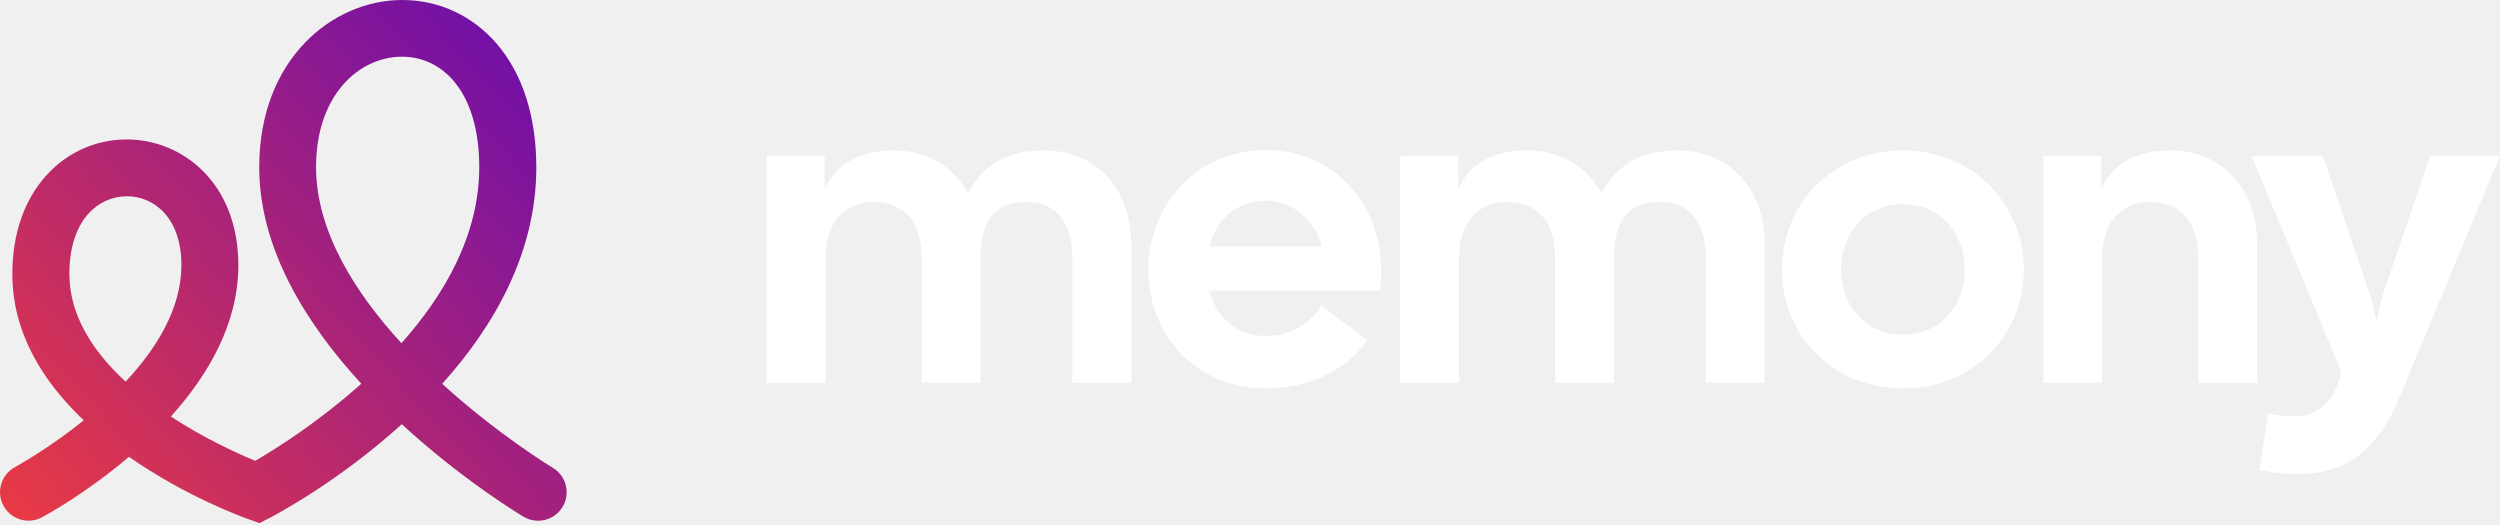
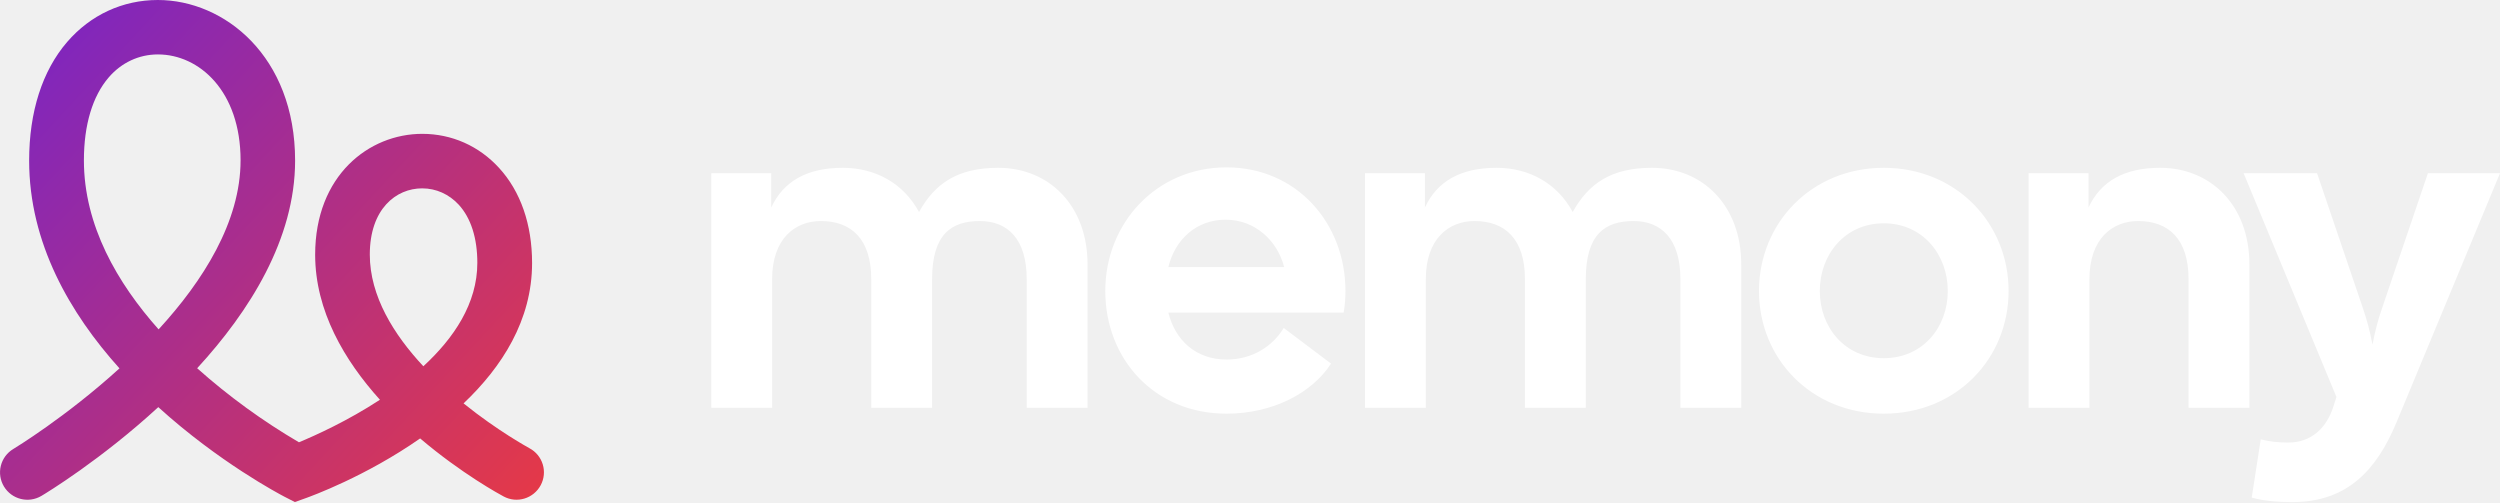
- <svg xmlns="http://www.w3.org/2000/svg" width="600" height="126">
+ <svg xmlns="http://www.w3.org/2000/svg" width="239" height="48" fill="none">
+   <g clip-path="url(#a)">
+     <path fill="url(#b)" d="m28.201 47.99 1.064-.38c.432-.157 5.688-2.053 10.901-5.697 3.96 3.37 7.647 5.371 7.984 5.55 1.275.685 2.854.2 3.54-1.074a2.61 2.61 0 0 0-1.075-3.539c-.105-.063-3.033-1.653-6.299-4.286 3.665-3.475 6.551-7.95 6.551-13.416 0-3.697-1.095-6.845-3.16-9.099-1.927-2.106-4.528-3.254-7.34-3.254-5.088 0-10.238 3.97-10.238 11.553 0 5.37 2.802 10.11 6.193 13.869-3.107 2.032-6.172 3.412-7.742 4.065a61 61 0 0 1-9.731-7.077c5.013-5.455 9.363-12.353 9.363-19.85C28.212 5.38 21.45 0 15.088 0c-3.36 0-6.435 1.422-8.668 4.012-2.38 2.76-3.634 6.688-3.634 11.342 0 7.898 3.928 14.628 8.636 19.862C6.294 39.88 1.375 42.86 1.27 42.924a2.607 2.607 0 0 0-.895 3.58 2.62 2.62 0 0 0 3.581.906c.464-.274 5.688-3.444 11.176-8.488 5.803 5.265 11.575 8.309 12.059 8.562L28.2 48zm12.166-29.982c1.326 0 2.559.558 3.486 1.559 1.17 1.274 1.78 3.2 1.78 5.56 0 3.886-2.244 7.203-5.161 9.888-2.812-3.011-5.119-6.697-5.119-10.678 0-4.37 2.517-6.33 5.003-6.33zm-17.369-2.675c0 5.866-3.581 11.52-7.836 16.155-3.94-4.424-7.141-9.931-7.141-16.155 0-3.39.821-6.129 2.37-7.93 1.221-1.421 2.896-2.2 4.708-2.2 3.928 0 7.9 3.485 7.9 10.13" />
+     <path fill="#fff" d="M73.815 38.987V26.694c0-3.881 2.197-5.563 4.653-5.563 2.886 0 4.824 1.682 4.824 5.563v12.292h5.816V26.694c0-4.312 1.852-5.563 4.566-5.563 2.627 0 4.48 1.682 4.48 5.563v12.292h5.815V25.272c0-5.65-3.705-9.229-8.53-9.229-3.92 0-6.073 1.51-7.58 4.227-1.465-2.717-4.136-4.227-7.28-4.227-3.447 0-5.687 1.294-6.85 3.795v-3.277H68v22.426zm43.438.56c4.436 0 8.184-1.984 9.993-4.787l-4.523-3.407c-1.034 1.725-2.972 3.019-5.47 3.019-2.93 0-4.911-1.855-5.557-4.485h16.756c.13-.733.173-1.423.173-2.07 0-6.47-4.653-11.817-11.372-11.817s-11.588 5.348-11.588 11.817 4.652 11.73 11.588 11.73m5.513-14.016h-11.07c.646-2.674 2.713-4.528 5.47-4.528 2.843 0 4.954 2.027 5.6 4.528m13.542 13.456V26.694c0-3.881 2.197-5.563 4.653-5.563 2.886 0 4.824 1.682 4.824 5.563v12.292h5.816V26.694c0-4.312 1.852-5.563 4.566-5.563 2.627 0 4.48 1.682 4.48 5.563v12.292h5.815V25.272c0-5.65-3.705-9.229-8.529-9.229-3.92 0-6.074 1.51-7.582 4.227-1.464-2.717-4.135-4.227-7.28-4.227-3.446 0-5.686 1.294-6.849 3.795v-3.277h-5.729v22.426zm43.782.56c6.936 0 11.932-5.261 11.932-11.73s-4.996-11.774-11.932-11.774c-6.935 0-11.932 5.305-11.932 11.774s4.997 11.73 11.932 11.73m0-5.304c-3.704 0-6.117-2.933-6.117-6.426s2.413-6.47 6.117-6.47 6.117 2.976 6.117 6.47-2.412 6.426-6.117 6.426m19.659 4.743v-12.29c0-3.882 2.197-5.564 4.653-5.564 2.886 0 4.824 1.682 4.824 5.563v12.292h5.815V25.272c0-5.65-3.704-9.229-8.529-9.229-3.446 0-5.686 1.294-6.849 3.795v-3.277h-5.729v22.426zM219.142 48c5.255 0 8.055-3.062 9.95-7.59L239 16.56h-6.892l-4.351 12.81c-.388 1.077-.732 2.414-.948 3.579a24 24 0 0 0-.947-3.58l-4.351-12.808h-7.021l8.873 21.39-.301.95c-.646 1.983-2.068 3.406-4.308 3.406-.948 0-1.766-.086-2.628-.302l-.861 5.564c1.163.345 2.714.431 3.877.431" />
+   </g>
  <defs>
-     <linearGradient id="a" x1="100%" x2="0%" y1="7.383%" y2="92.617%">
-       <stop offset="0%" stop-color="#6A0DAD" />
-       <stop offset="100%" stop-color="#E63946" />
+     <linearGradient id="b" x1="0" x2="51.992" y1="0" y2="48.177" gradientUnits="userSpaceOnUse">
+       <stop stop-color="#7624C9" />
+       <stop offset="1" stop-color="#E63946" />
    </linearGradient>
+     <clipPath id="a">
+       <path fill="#fff" d="M0 0h239v48H0z" />
+     </clipPath>
  </defs>
-   <path fill="#FFF" d="M198.147 91.855V61.99c0-9.432 5.345-13.518 11.318-13.518 7.021 0 11.737 4.086 11.737 13.518v29.866h14.147V61.99c0-10.48 4.506-13.518 11.108-13.518 6.393 0 10.899 4.086 10.899 13.518v29.866h14.147V58.531c0-13.728-9.012-22.426-20.75-22.426-9.535 0-14.775 3.668-18.443 10.27-3.563-6.602-10.06-10.27-17.71-10.27-8.384 0-13.833 3.144-16.662 9.222v-7.965H184v54.493zm105.672 1.363c10.794 0 19.91-4.82 24.312-11.633l-11.003-8.278c-2.515 4.191-7.23 7.335-13.309 7.335-7.126 0-11.947-4.506-13.518-10.898h40.764a28.7 28.7 0 0 0 .42-5.03c0-15.72-11.318-28.714-27.666-28.714s-28.19 12.994-28.19 28.714 11.318 28.504 28.19 28.504m13.414-34.058H290.3c1.571-6.498 6.602-11.004 13.308-11.004 6.917 0 12.052 4.925 13.624 11.004m32.944 32.695V61.99c0-9.432 5.345-13.518 11.318-13.518 7.021 0 11.737 4.086 11.737 13.518v29.866h14.147V61.99c0-10.48 4.506-13.518 11.108-13.518 6.393 0 10.899 4.086 10.899 13.518v29.866h14.147V58.531c0-13.728-9.012-22.426-20.749-22.426-9.536 0-14.776 3.668-18.444 10.27-3.563-6.602-10.06-10.27-17.71-10.27-8.384 0-13.833 3.144-16.662 9.222v-7.965H336.03v54.493zm106.51 1.363c16.872 0 29.028-12.785 29.028-28.504s-12.156-28.61-29.028-28.61c-16.871 0-29.028 12.89-29.028 28.61s12.157 28.504 29.028 28.504m0-12.89c-9.012 0-14.88-7.126-14.88-15.614 0-8.489 5.868-15.72 14.88-15.72s14.881 7.231 14.881 15.72c0 8.488-5.868 15.614-14.88 15.614m47.826 11.527V61.99c0-9.432 5.344-13.518 11.318-13.518 7.02 0 11.737 4.086 11.737 13.518v29.866h14.147V58.531c0-13.728-9.012-22.426-20.75-22.426-8.383 0-13.832 3.144-16.662 9.222v-7.965h-13.937v54.493zm47.177 21.902c12.785 0 19.596-7.44 24.207-18.444L600 37.363h-16.767l-10.584 31.123c-.943 2.62-1.782 5.869-2.306 8.698-.524-2.83-1.362-6.078-2.305-8.698l-10.584-31.124h-17.082L561.96 89.34l-.734 2.306c-1.572 4.82-5.03 8.278-10.48 8.278-2.305 0-4.296-.21-6.392-.733l-2.096 13.518c2.83.839 6.602 1.048 9.432 1.048" />
-   <path fill="url(#a)" d="m62.243 125.53-2.783-.99c-1.129-.414-14.875-5.373-28.51-14.904-10.358 8.815-20 14.05-20.881 14.517-3.333 1.791-7.465.524-9.256-2.81-1.79-3.332-.523-7.465 2.81-9.255.275-.165 7.933-4.325 16.473-11.212C10.51 91.786 2.962 80.08 2.962 65.782c0-9.67 2.865-17.906 8.264-23.8 5.041-5.51 11.845-8.513 19.2-8.513 13.305 0 26.776 10.386 26.776 30.22 0 14.048-7.328 26.444-16.198 36.278 8.126 5.317 16.142 8.926 20.247 10.633 4.71-2.727 15.068-9.2 25.453-18.511-13.112-14.27-24.489-32.312-24.489-51.926C62.215 14.076 79.9 0 96.538 0c8.788 0 16.831 3.719 22.671 10.495 6.226 7.218 9.504 17.493 9.504 29.668 0 20.66-10.275 38.263-22.588 51.954 13.415 12.203 26.28 19.998 26.555 20.164 3.223 1.928 4.297 6.143 2.341 9.366-1.928 3.223-6.143 4.297-9.366 2.369-1.212-.717-14.875-9.008-29.227-22.203-15.178 13.773-30.274 21.734-31.54 22.396l-2.645 1.35zM30.426 47.106c-3.47 0-6.694 1.46-9.118 4.077-3.058 3.333-4.655 8.374-4.655 14.545 0 10.164 5.867 18.842 13.498 25.866 7.355-7.878 13.387-17.52 13.387-27.932 0-11.432-6.583-16.556-13.084-16.556zm66.085-33.497c-10.275 0-20.66 9.118-20.66 26.5 0 15.344 9.366 30.136 20.495 42.257 10.302-11.57 18.676-25.977 18.676-42.257 0-8.87-2.148-16.032-6.198-20.743-3.195-3.718-7.575-5.757-12.313-5.757" />
</svg>
